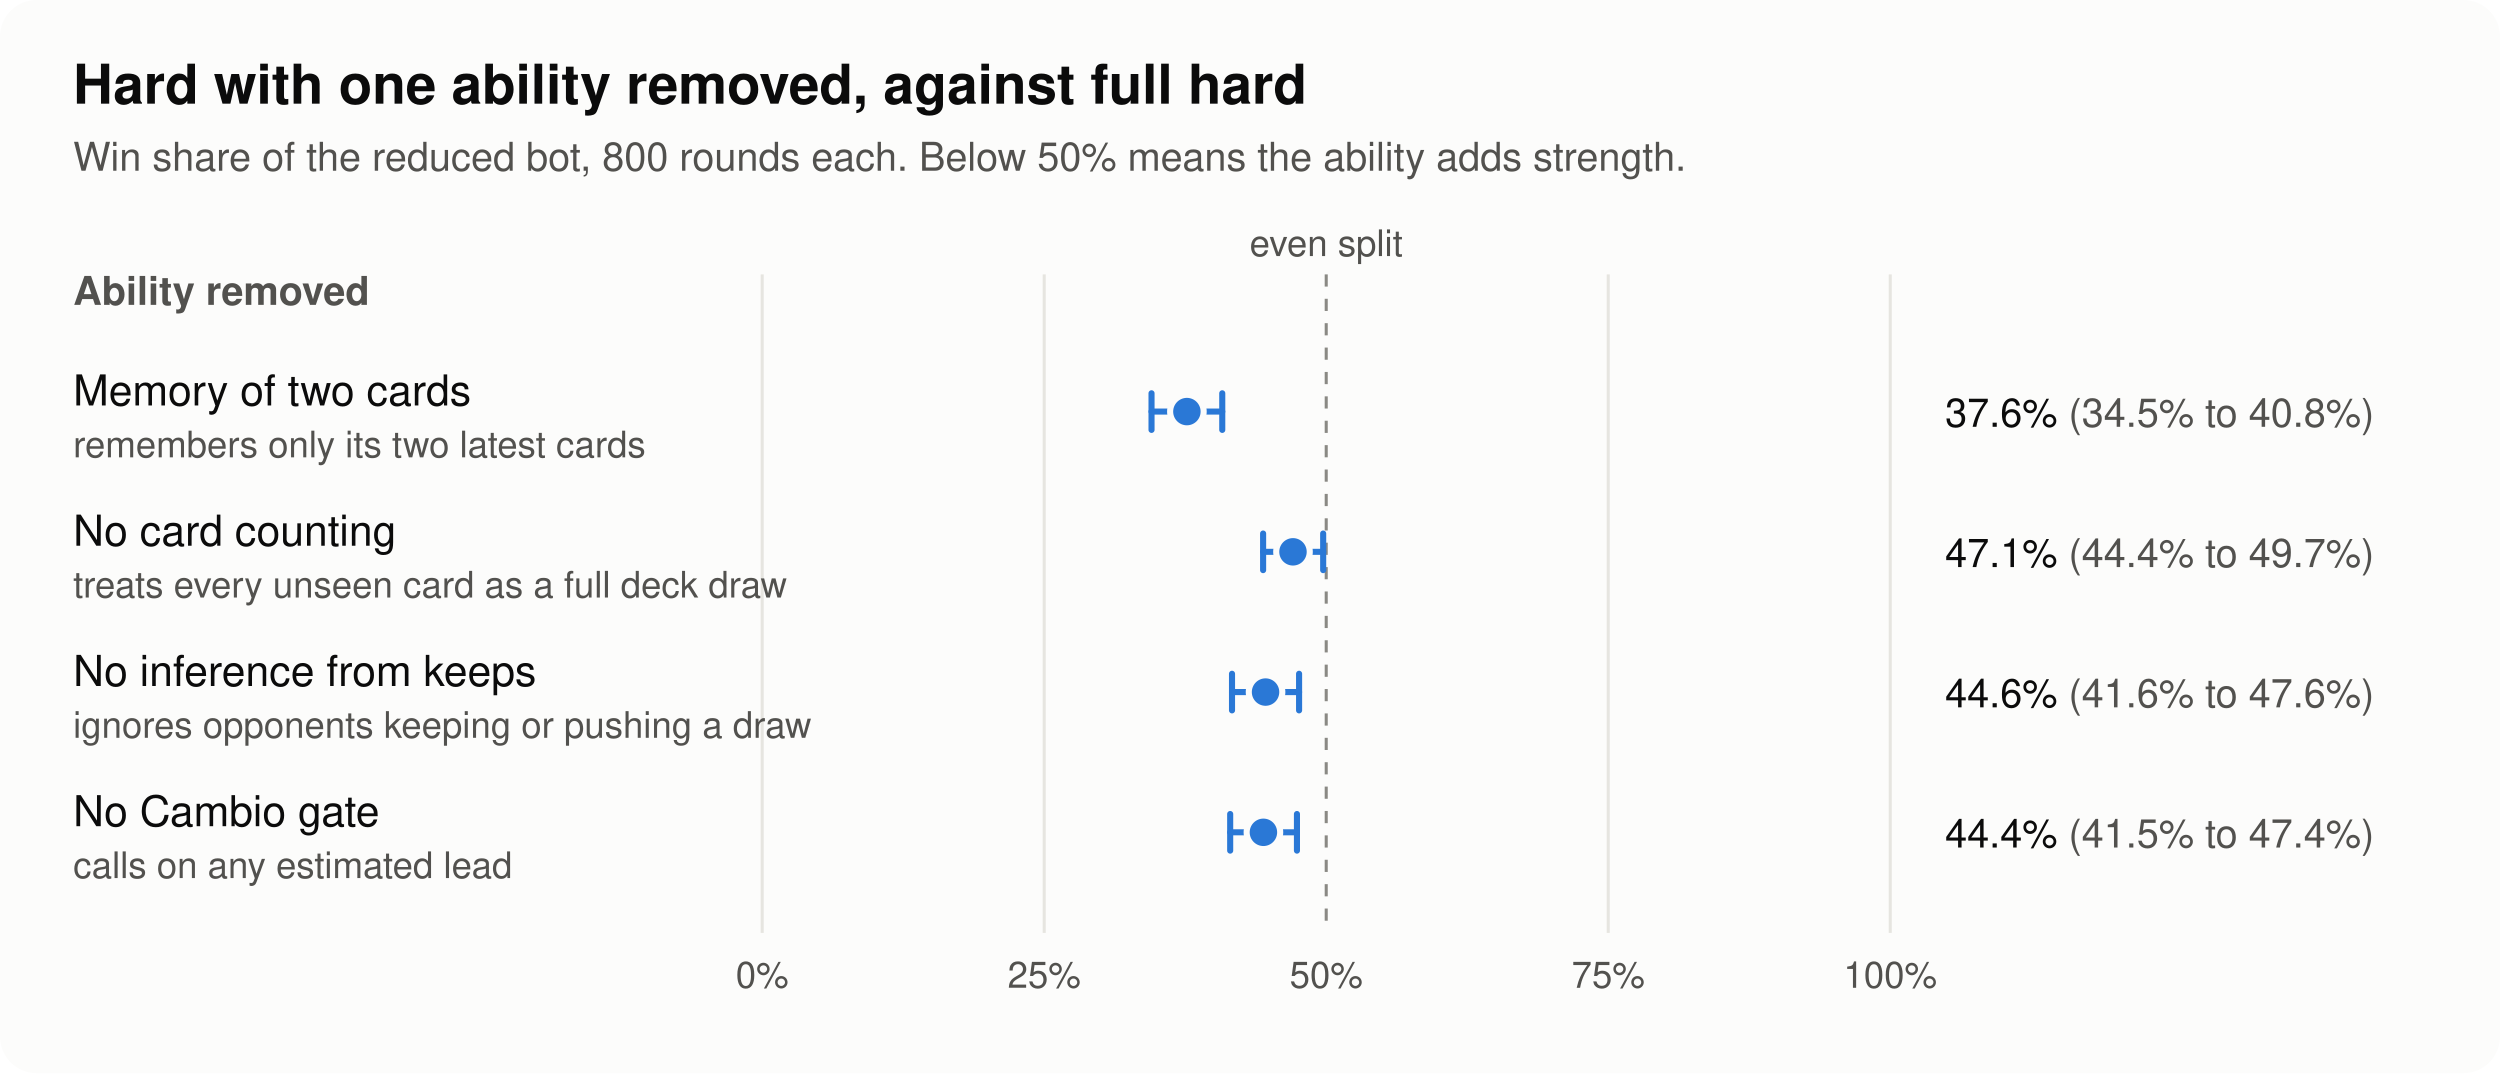
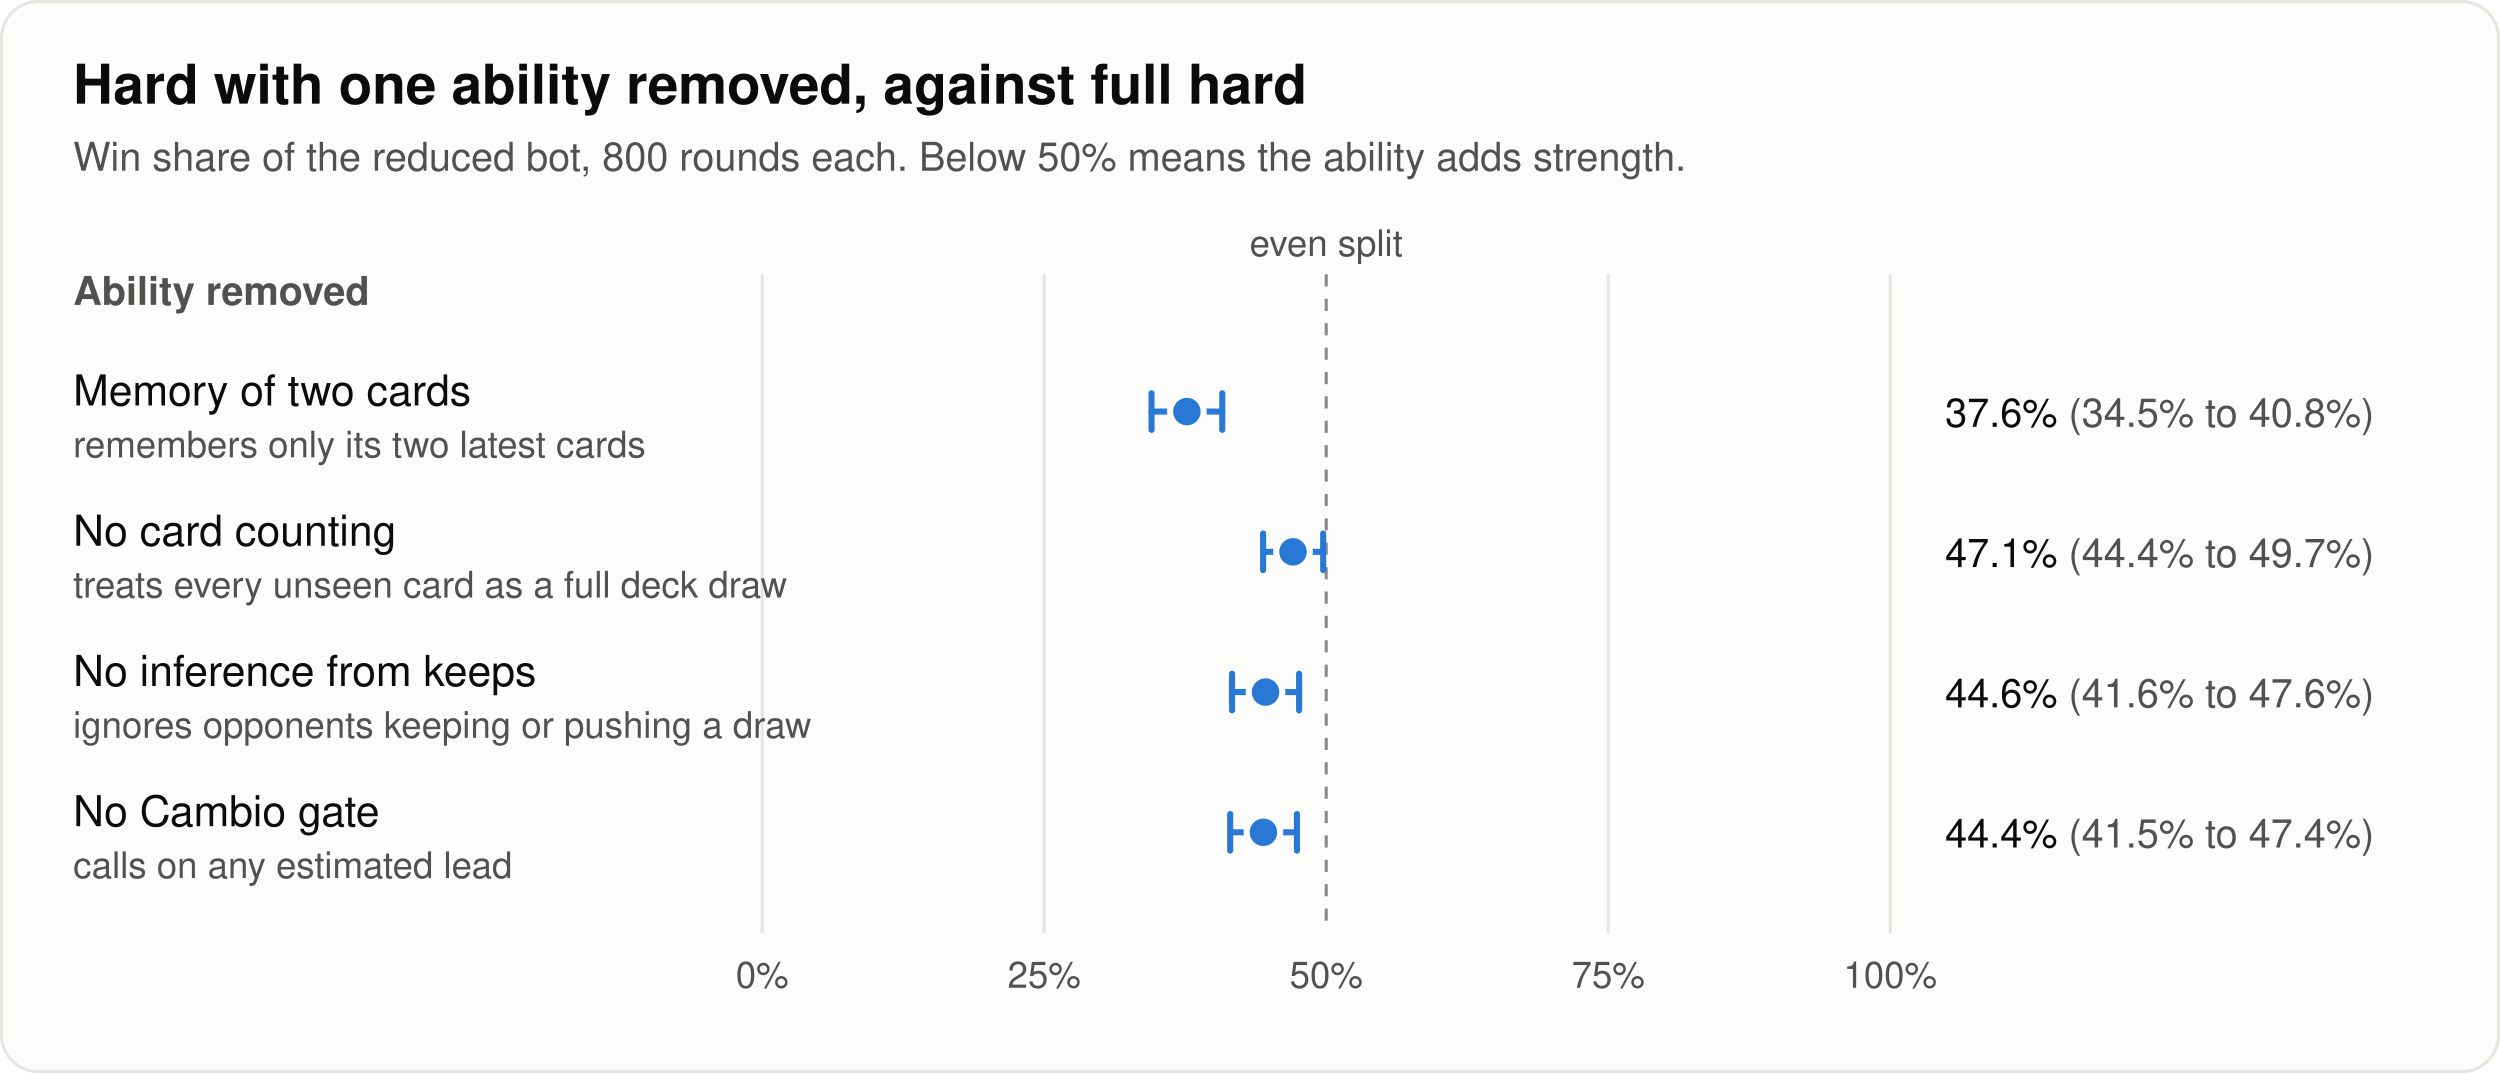
<svg xmlns="http://www.w3.org/2000/svg" width="820" height="352" viewBox="0 0 820 352" role="img" aria-labelledby="t d" font-family="-apple-system, BlinkMacSystemFont, 'Segoe UI', Helvetica, Arial, sans-serif">
-   <rect width="820" height="352" rx="12" fill="#fcfcfb" />
+   <rect x="0.5" y="0.5" width="819" height="351" rx="12" fill="#fcfcfb" stroke="#e6e5e0" />
  <text x="24" y="34" font-size="18" font-weight="600" fill="#0b0b0b">Hard with one ability removed, against full hard</text>
  <text x="24" y="56" font-size="13" fill="#52514e">Win share of the reduced bot, 800 rounds each. Below 50% means the ability adds strength.</text>
  <line x1="250" x2="250" y1="90" y2="306" stroke="#e6e5e0" stroke-width="1" />
  <text x="250" y="324" font-size="12" fill="#52514e" text-anchor="middle">0%</text>
  <line x1="342.5" x2="342.5" y1="90" y2="306" stroke="#e6e5e0" stroke-width="1" />
  <text x="342.5" y="324" font-size="12" fill="#52514e" text-anchor="middle">25%</text>
  <line x1="435" x2="435" y1="90" y2="306" stroke="#8a8984" stroke-width="1" stroke-dasharray="4 4" />
  <text x="435" y="324" font-size="12" fill="#52514e" text-anchor="middle">50%</text>
  <line x1="527.5" x2="527.5" y1="90" y2="306" stroke="#e6e5e0" stroke-width="1" />
  <text x="527.5" y="324" font-size="12" fill="#52514e" text-anchor="middle">75%</text>
  <line x1="620" x2="620" y1="90" y2="306" stroke="#e6e5e0" stroke-width="1" />
  <text x="620" y="324" font-size="12" fill="#52514e" text-anchor="middle">100%</text>
  <text x="435" y="84" font-size="12" fill="#52514e" text-anchor="middle">even split</text>
  <text x="24" y="100" font-size="13" font-weight="600" fill="#52514e">Ability removed</text>
  <text x="24" y="133" font-size="14" fill="#0b0b0b">Memory of two cards</text>
  <text x="24" y="150" font-size="12" fill="#52514e">remembers only its two latest cards</text>
  <line x1="377.7" x2="400.9" y1="135" y2="135" stroke="#2a78d6" stroke-width="2" stroke-linecap="round" />
  <line x1="377.7" x2="377.7" y1="129" y2="141" stroke="#2a78d6" stroke-width="2" stroke-linecap="round" />
  <line x1="400.9" x2="400.9" y1="129" y2="141" stroke="#2a78d6" stroke-width="2" stroke-linecap="round" />
  <circle cx="389.3" cy="135" r="5.5" fill="#2a78d6" stroke="#fcfcfb" stroke-width="2" />
  <text x="638" y="140" font-size="13" fill="#0b0b0b">37.6% <tspan fill="#52514e">(34.5% to 40.8%)</tspan>
  </text>
  <text x="24" y="179" font-size="14" fill="#0b0b0b">No card counting</text>
  <text x="24" y="196" font-size="12" fill="#52514e">treats every unseen card as a full deck draw</text>
  <line x1="414.3" x2="434.0" y1="181" y2="181" stroke="#2a78d6" stroke-width="2" stroke-linecap="round" />
  <line x1="414.3" x2="414.3" y1="175" y2="187" stroke="#2a78d6" stroke-width="2" stroke-linecap="round" />
  <line x1="434.0" x2="434.0" y1="175" y2="187" stroke="#2a78d6" stroke-width="2" stroke-linecap="round" />
  <circle cx="424.1" cy="181" r="5.5" fill="#2a78d6" stroke="#fcfcfb" stroke-width="2" />
  <text x="638" y="186" font-size="13" fill="#0b0b0b">47.1% <tspan fill="#52514e">(44.4% to 49.7%)</tspan>
  </text>
  <text x="24" y="225" font-size="14" fill="#0b0b0b">No inference from keeps</text>
  <text x="24" y="242" font-size="12" fill="#52514e">ignores opponents keeping or pushing a draw</text>
  <line x1="404.1" x2="426.1" y1="227" y2="227" stroke="#2a78d6" stroke-width="2" stroke-linecap="round" />
  <line x1="404.1" x2="404.1" y1="221" y2="233" stroke="#2a78d6" stroke-width="2" stroke-linecap="round" />
  <line x1="426.1" x2="426.1" y1="221" y2="233" stroke="#2a78d6" stroke-width="2" stroke-linecap="round" />
  <circle cx="415.1" cy="227" r="5.5" fill="#2a78d6" stroke="#fcfcfb" stroke-width="2" />
  <text x="638" y="232" font-size="13" fill="#0b0b0b">44.6% <tspan fill="#52514e">(41.6% to 47.6%)</tspan>
  </text>
  <text x="24" y="271" font-size="14" fill="#0b0b0b">No Cambio gate</text>
  <text x="24" y="288" font-size="12" fill="#52514e">calls on any estimated lead</text>
  <line x1="403.5" x2="425.4" y1="273" y2="273" stroke="#2a78d6" stroke-width="2" stroke-linecap="round" />
  <line x1="403.5" x2="403.5" y1="267" y2="279" stroke="#2a78d6" stroke-width="2" stroke-linecap="round" />
  <line x1="425.4" x2="425.4" y1="267" y2="279" stroke="#2a78d6" stroke-width="2" stroke-linecap="round" />
  <circle cx="414.4" cy="273" r="5.5" fill="#2a78d6" stroke="#fcfcfb" stroke-width="2" />
  <text x="638" y="278" font-size="13" fill="#0b0b0b">44.4% <tspan fill="#52514e">(41.5% to 47.4%)</tspan>
  </text>
</svg>
